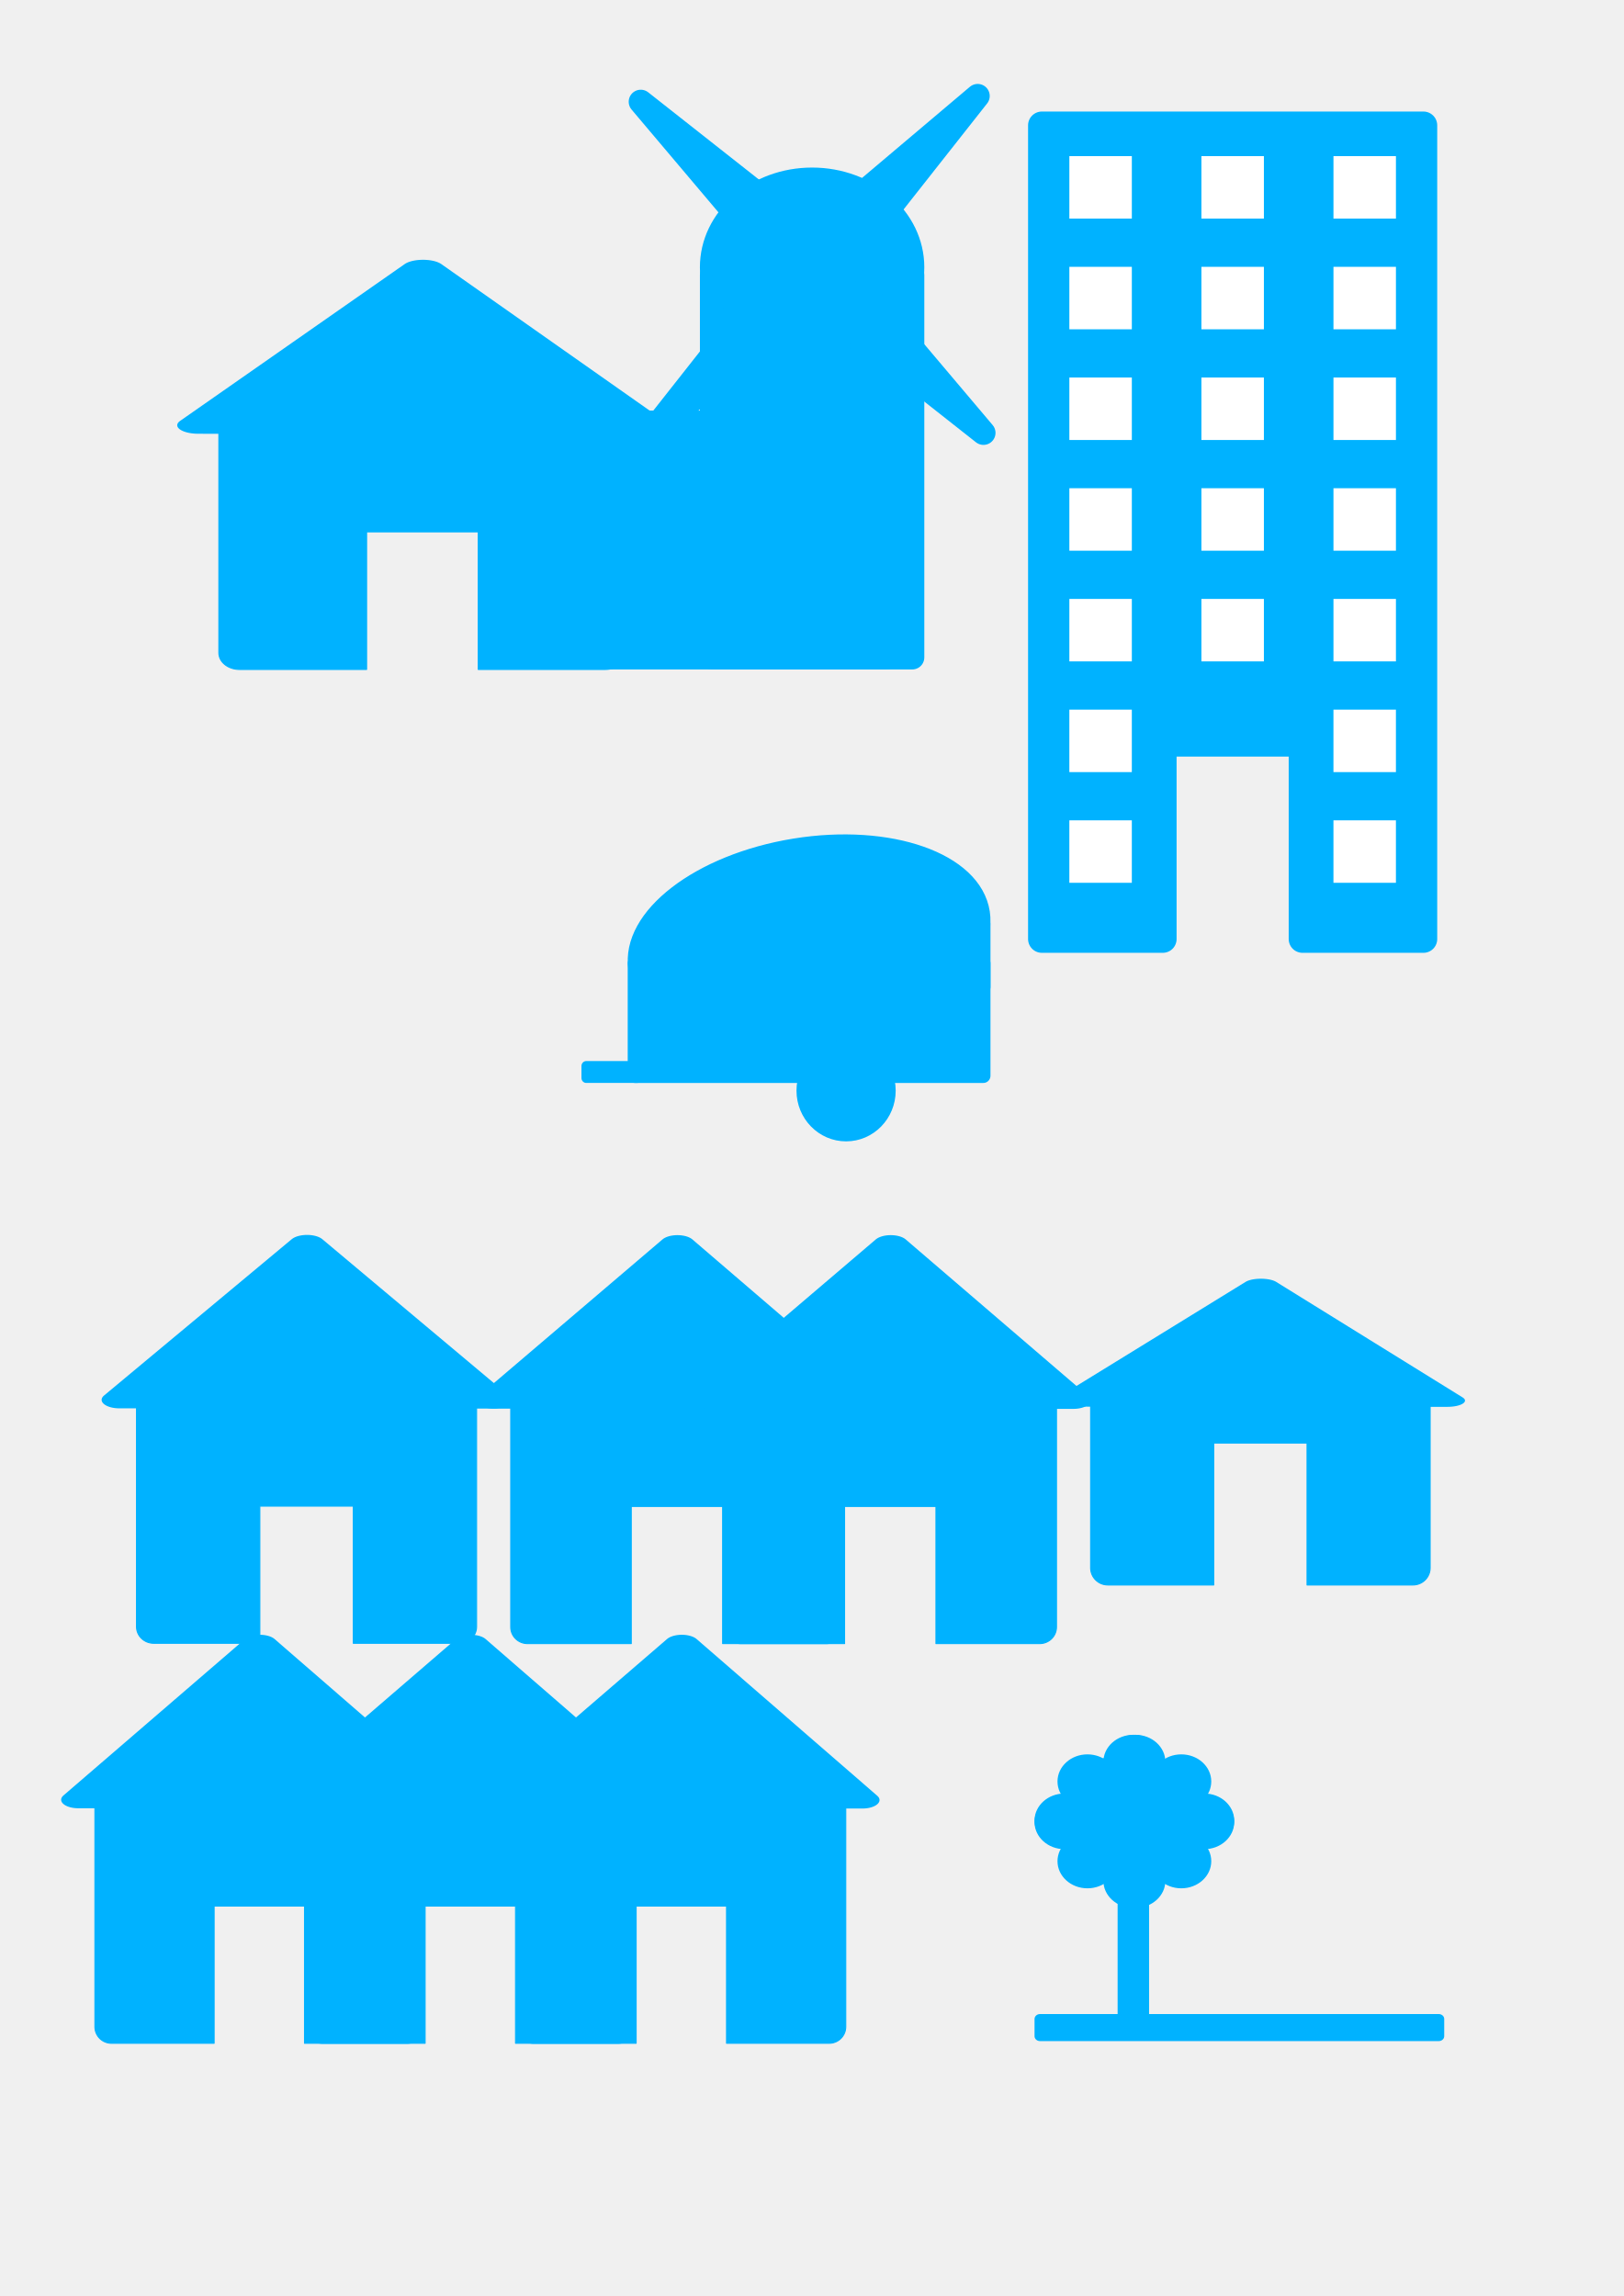
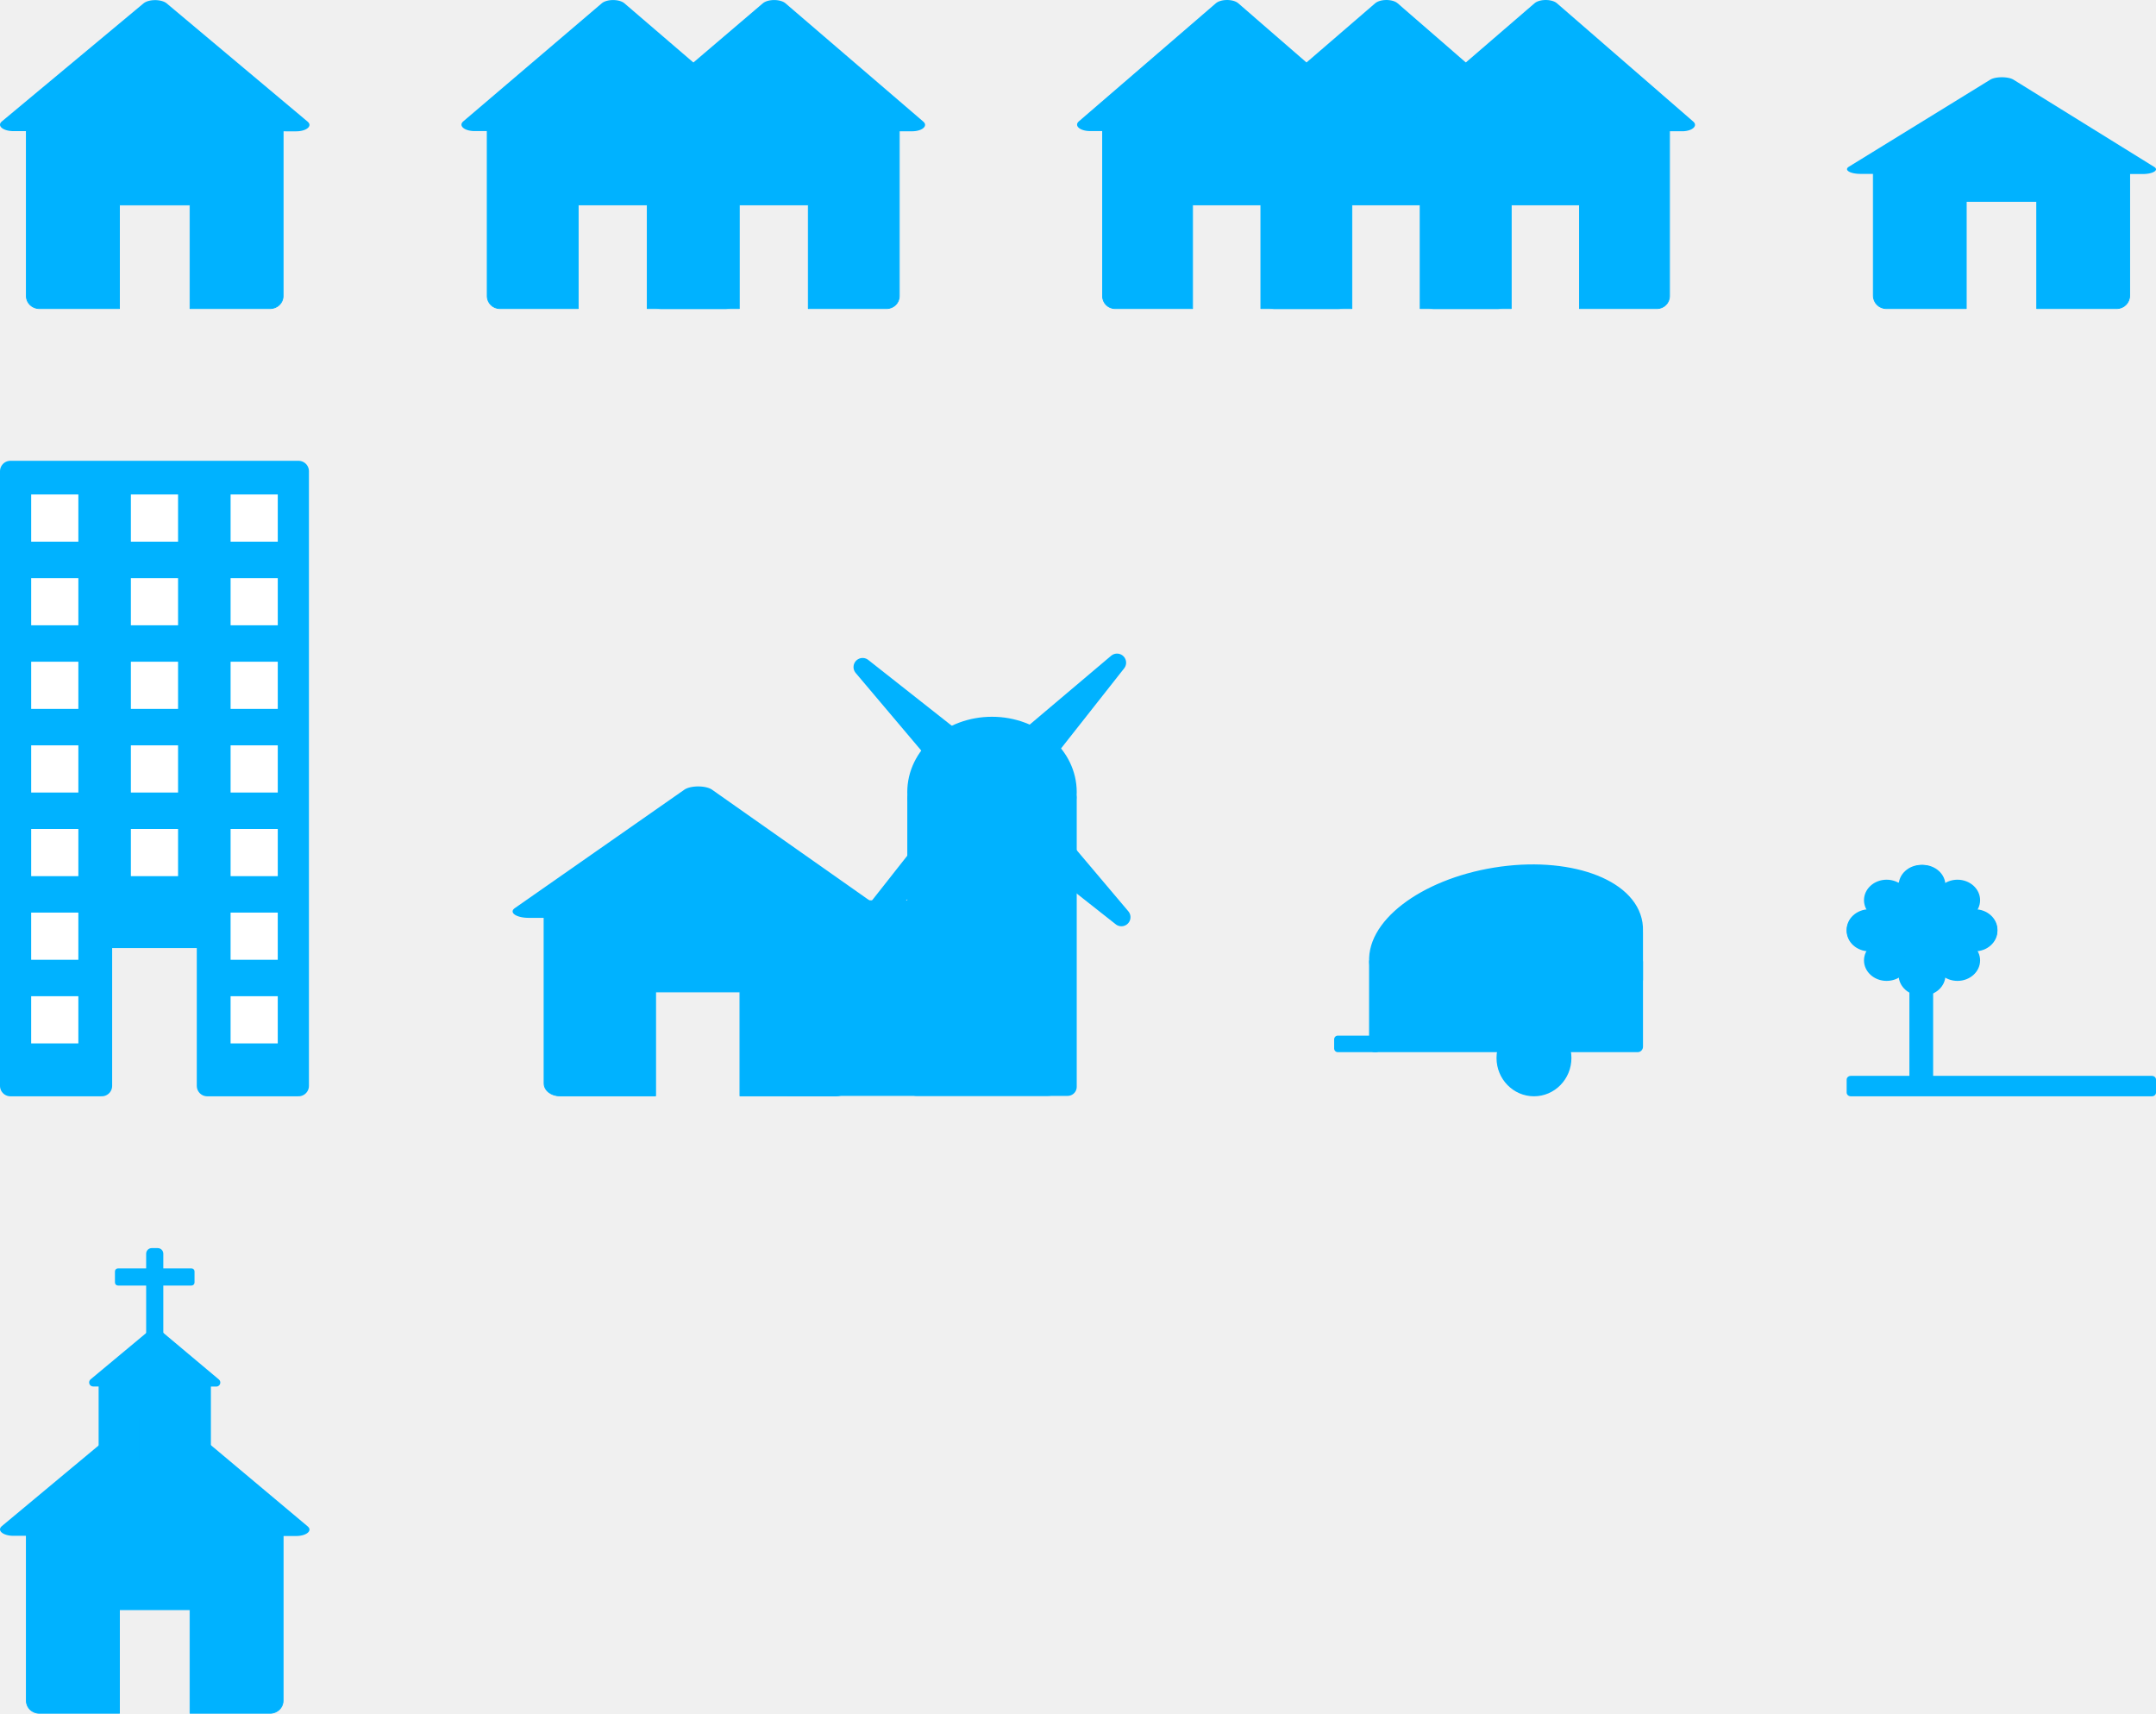
- <svg xmlns="http://www.w3.org/2000/svg" width="210mm" height="297mm" viewBox="0 0 210 297" version="1.1" id="svg8">
+ <svg xmlns="http://www.w3.org/2000/svg" width="369.288mm" height="293.456mm" viewBox="0 0 369.288 293.456" version="1.1" id="svg8">
  <defs id="defs2" />
-   <g id="layer1">
-     <g id="g4600" transform="matrix(1.6159,0,0,1.552712,-1.502198,151.0827)" style="fill:#00b2ff;fill-opacity:1;stroke:#00b2ff;stroke-opacity:1">
+   <g id="layer1" transform="translate(42.3367,-10.7607)">
+     <g id="g4600" transform="matrix(1.6159,0,0,1.552712,-56.98251,2.120738)" style="fill:#00b2ff;fill-opacity:1;stroke:#00b2ff;stroke-opacity:1">
      <path id="rect4485" d="m 13.236,17.153 c -0.764,0 -1.378,0.615 -1.378,1.378 v 19.689 c 0,0.764 0.615,1.378 1.378,1.378 H 21.724 V 28.172 h 7.483 v 11.426 h 8.487 c 0.764,0 1.378,-0.615 1.378,-1.378 v -19.689 c 0,-0.764 -0.615,-1.378 -1.378,-1.378 z" style="fill:#00b2ff;fill-opacity:1;stroke:#00b2ff;stroke-width:0.088;stroke-linecap:butt;stroke-linejoin:round;stroke-miterlimit:4;stroke-dasharray:none;stroke-opacity:1;paint-order:markers stroke fill" />
      <path transform="matrix(0.8809155,-0.2887016,0.5747742,0.4424725,-72.0451,13.93922)" d="M 84.791,52.716 83.99,67.005 72.116,59.232 60.142,51.393 72.811,44.997 85.586,38.546 Z" id="path4494" style="fill:#00b2ff;fill-opacity:1;stroke:#00b2ff;stroke-width:2.683;stroke-linecap:round;stroke-linejoin:round;stroke-miterlimit:4;stroke-dasharray:none;stroke-opacity:1;paint-order:markers stroke fill" />
    </g>
-     <g id="g4536" transform="matrix(1.579862,0,0,1.553109,-23.73859,149.936)" style="fill:#00b2ff;fill-opacity:1;stroke:#00b2ff;stroke-opacity:1">
+     <g id="g4536" transform="matrix(1.579862,0,0,1.553109,-48.67812,0.9309418)" style="fill:#00b2ff;fill-opacity:1;stroke:#00b2ff;stroke-opacity:1">
      <g id="g4510" transform="translate(-34.39583,-17.00893)" style="fill:#00b2ff;fill-opacity:1;stroke:#00b2ff;stroke-opacity:1">
        <path id="path4506" d="m 92.611,34.918 c -0.764,0 -1.378,0.615 -1.378,1.378 v 19.689 c 0,0.764 0.615,1.378 1.378,1.378 h 8.487 V 45.937 h 7.483 v 11.426 h 8.487 c 0.764,0 1.378,-0.615 1.378,-1.378 v -19.689 c 0,-0.764 -0.615,-1.378 -1.378,-1.378 z" style="fill:#00b2ff;fill-opacity:1;stroke:#00b2ff;stroke-width:0.088;stroke-linecap:butt;stroke-linejoin:round;stroke-miterlimit:4;stroke-dasharray:none;stroke-opacity:1;paint-order:markers stroke fill" />
        <path transform="matrix(0.8809155,-0.2887016,0.5747742,0.4424725,7.329899,31.7041)" d="M 84.791,52.716 83.99,67.005 72.116,59.232 60.142,51.393 72.811,44.997 85.586,38.546 Z" id="path4508" style="fill:#00b2ff;fill-opacity:1;stroke:#00b2ff;stroke-width:2.683;stroke-linecap:round;stroke-linejoin:round;stroke-miterlimit:4;stroke-dasharray:none;stroke-opacity:1;paint-order:markers stroke fill" />
      </g>
      <g transform="translate(-16.93332,-17.00893)" id="g4516" style="fill:#00b2ff;fill-opacity:1;stroke:#00b2ff;stroke-opacity:1">
        <path style="fill:#00b2ff;fill-opacity:1;stroke:#00b2ff;stroke-width:0.088;stroke-linecap:butt;stroke-linejoin:round;stroke-miterlimit:4;stroke-dasharray:none;stroke-opacity:1;paint-order:markers stroke fill" d="m 92.611,34.918 c -0.764,0 -1.378,0.615 -1.378,1.378 v 19.689 c 0,0.764 0.615,1.378 1.378,1.378 h 8.487 V 45.937 h 7.483 v 11.426 h 8.487 c 0.764,0 1.378,-0.615 1.378,-1.378 v -19.689 c 0,-0.764 -0.615,-1.378 -1.378,-1.378 z" id="path4512" />
        <path style="fill:#00b2ff;fill-opacity:1;stroke:#00b2ff;stroke-width:2.683;stroke-linecap:round;stroke-linejoin:round;stroke-miterlimit:4;stroke-dasharray:none;stroke-opacity:1;paint-order:markers stroke fill" id="path4514" d="M 84.791,52.716 83.99,67.005 72.116,59.232 60.142,51.393 72.811,44.997 85.586,38.546 Z" transform="matrix(0.8809155,-0.2887016,0.5747742,0.4424725,7.329899,31.7041)" />
      </g>
    </g>
-     <g id="g4553" transform="matrix(1.562816,0,0,1.553297,-172.8369,201.6289)" style="fill:#00b2ff;fill-opacity:1;stroke:#00b2ff;stroke-opacity:1">
+     <g id="g4553" transform="matrix(1.562816,0,0,1.553297,-38.59739,0.9233591)" style="fill:#00b2ff;fill-opacity:1;stroke:#00b2ff;stroke-opacity:1">
      <g transform="translate(27.21429,-17.00893)" id="g4522" style="fill:#00b2ff;fill-opacity:1;stroke:#00b2ff;stroke-opacity:1">
        <path style="fill:#00b2ff;fill-opacity:1;stroke:#00b2ff;stroke-width:0.088;stroke-linecap:butt;stroke-linejoin:round;stroke-miterlimit:4;stroke-dasharray:none;stroke-opacity:1;paint-order:markers stroke fill" d="m 92.611,34.918 c -0.764,0 -1.378,0.615 -1.378,1.378 v 19.689 c 0,0.764 0.615,1.378 1.378,1.378 h 8.487 V 45.937 h 7.483 v 11.426 h 8.487 c 0.764,0 1.378,-0.615 1.378,-1.378 v -19.689 c 0,-0.764 -0.615,-1.378 -1.378,-1.378 z" id="path4518" />
        <path style="fill:#00b2ff;fill-opacity:1;stroke:#00b2ff;stroke-width:2.683;stroke-linecap:round;stroke-linejoin:round;stroke-miterlimit:4;stroke-dasharray:none;stroke-opacity:1;paint-order:markers stroke fill" id="path4520" d="M 84.791,52.716 83.99,67.005 72.116,59.232 60.142,51.393 72.811,44.997 85.586,38.546 Z" transform="matrix(0.8809155,-0.2887016,0.5747742,0.4424725,7.329899,31.7041)" />
      </g>
      <g id="g4528" transform="translate(44.6768,-17.00893)" style="fill:#00b2ff;fill-opacity:1;stroke:#00b2ff;stroke-opacity:1">
        <path id="path4524" d="m 92.611,34.918 c -0.764,0 -1.378,0.615 -1.378,1.378 v 19.689 c 0,0.764 0.615,1.378 1.378,1.378 h 8.487 V 45.937 h 7.483 v 11.426 h 8.487 c 0.764,0 1.378,-0.615 1.378,-1.378 v -19.689 c 0,-0.764 -0.615,-1.378 -1.378,-1.378 z" style="fill:#00b2ff;fill-opacity:1;stroke:#00b2ff;stroke-width:0.088;stroke-linecap:butt;stroke-linejoin:round;stroke-miterlimit:4;stroke-dasharray:none;stroke-opacity:1;paint-order:markers stroke fill" />
        <path transform="matrix(0.8809155,-0.2887016,0.5747742,0.4424725,7.329899,31.7041)" d="M 84.791,52.716 83.99,67.005 72.116,59.232 60.142,51.393 72.811,44.997 85.586,38.546 Z" id="path4526" style="fill:#00b2ff;fill-opacity:1;stroke:#00b2ff;stroke-width:2.683;stroke-linecap:round;stroke-linejoin:round;stroke-miterlimit:4;stroke-dasharray:none;stroke-opacity:1;paint-order:markers stroke fill" />
      </g>
      <g transform="translate(62.13931,-17.00893)" id="g4542" style="fill:#00b2ff;fill-opacity:1;stroke:#00b2ff;stroke-opacity:1">
        <path style="fill:#00b2ff;fill-opacity:1;stroke:#00b2ff;stroke-width:0.088;stroke-linecap:butt;stroke-linejoin:round;stroke-miterlimit:4;stroke-dasharray:none;stroke-opacity:1;paint-order:markers stroke fill" d="m 92.611,34.918 c -0.764,0 -1.378,0.615 -1.378,1.378 v 19.689 c 0,0.764 0.615,1.378 1.378,1.378 h 8.487 V 45.937 h 7.483 v 11.426 h 8.487 c 0.764,0 1.378,-0.615 1.378,-1.378 v -19.689 c 0,-0.764 -0.615,-1.378 -1.378,-1.378 z" id="path4538" />
        <path style="fill:#00b2ff;fill-opacity:1;stroke:#00b2ff;stroke-width:2.683;stroke-linecap:round;stroke-linejoin:round;stroke-miterlimit:4;stroke-dasharray:none;stroke-opacity:1;paint-order:markers stroke fill" id="path4540" d="M 84.791,52.716 83.99,67.005 72.116,59.232 60.142,51.393 72.811,44.997 85.586,38.546 Z" transform="matrix(0.8809155,-0.2887016,0.5747742,0.4424725,7.329899,31.7041)" />
      </g>
    </g>
-     <g id="g4604" transform="matrix(1.613438,0,0,1.60697,124.1574,76.76349)" style="fill:#00b2ff;fill-opacity:1;stroke:#00b2ff;stroke-opacity:1">
+     <g id="g4604" transform="matrix(1.613438,0,0,1.60697,261.6339,-64.65725)" style="fill:#00b2ff;fill-opacity:1;stroke:#00b2ff;stroke-opacity:1">
      <path id="path4590" d="m 10.475,63.219 v 15.217 c 0,0.764 0.615,1.378 1.378,1.378 h 8.487 V 68.389 h 7.483 v 11.426 h 8.487 c 0.764,0 1.378,-0.615 1.378,-1.378 V 63.24 L 24.145,63.23 Z" style="fill:#00b2ff;fill-opacity:1;stroke:#00b2ff;stroke-width:0.088;stroke-linecap:butt;stroke-linejoin:round;stroke-miterlimit:4;stroke-dasharray:none;stroke-opacity:1;paint-order:markers stroke fill" />
      <path style="fill:#00b2ff;fill-opacity:1;stroke:#00b2ff;stroke-width:2.683;stroke-linecap:round;stroke-linejoin:round;stroke-miterlimit:4;stroke-dasharray:none;stroke-opacity:1;paint-order:markers stroke fill" id="path4596" d="M 84.791,52.716 83.99,67.005 72.116,59.232 60.142,51.393 72.811,44.997 85.586,38.546 Z" transform="matrix(0.8809155,-0.2057791,0.5747742,0.315383,-73.42843,61.12317)" />
    </g>
-     <g id="g4647" transform="matrix(2.313215,0,0,2.313215,-103.0539,-101.4556)" style="fill:#00b2ff;fill-opacity:1;stroke:#00b2ff;stroke-opacity:1">
+     <g id="g4647" transform="matrix(2.313215,0,0,2.313215,-80.50904,10.3711)" style="fill:#00b2ff;fill-opacity:1;stroke:#00b2ff;stroke-opacity:1">
      <g transform="matrix(0.8358678,0,0,0.6733835,46.8823,54.63049)" id="g4610" style="fill:#00b2ff;fill-opacity:1;stroke:#00b2ff;stroke-opacity:1">
        <path id="path4606" d="m 13.236,17.153 c -0.764,0 -1.378,0.615 -1.378,1.378 v 19.689 c 0,0.764 0.615,1.378 1.378,1.378 H 21.724 V 28.172 h 7.483 v 11.426 h 8.487 c 0.764,0 1.378,-0.615 1.378,-1.378 v -19.689 c 0,-0.764 -0.615,-1.378 -1.378,-1.378 z" style="fill:#00b2ff;fill-opacity:1;stroke:#00b2ff;stroke-width:0.088;stroke-linecap:butt;stroke-linejoin:round;stroke-miterlimit:4;stroke-dasharray:none;stroke-opacity:1;paint-order:markers stroke fill" />
        <path transform="matrix(0.8809155,-0.2887016,0.5747742,0.4424725,-72.0451,13.93922)" d="M 84.791,52.716 83.99,67.005 72.116,59.232 60.142,51.393 72.811,44.997 85.586,38.546 Z" id="path4608" style="fill:#00b2ff;fill-opacity:1;stroke:#00b2ff;stroke-width:2.683;stroke-linecap:round;stroke-linejoin:round;stroke-miterlimit:4;stroke-dasharray:none;stroke-opacity:1;paint-order:markers stroke fill" />
      </g>
      <g transform="translate(5.229495,0.6377387)" id="g4635" style="fill:#00b2ff;fill-opacity:1;stroke:#00b2ff;stroke-opacity:1">
        <rect style="fill:#00b2ff;fill-opacity:1;stroke:#00b2ff;stroke-width:1.347;stroke-linecap:round;stroke-linejoin:round;stroke-miterlimit:4;stroke-dasharray:none;stroke-opacity:1;paint-order:markers stroke fill" id="rect4612" width="11.199" height="21.38" x="79.127" y="58.604" />
        <ellipse style="fill:#00b2ff;fill-opacity:1;stroke:#00b2ff;stroke-width:1.347;stroke-linecap:round;stroke-linejoin:round;stroke-miterlimit:4;stroke-dasharray:none;stroke-opacity:1;paint-order:markers stroke fill" id="path4614" cx="84.726" cy="58.169" rx="5.6" ry="4.904" />
        <path style="fill:#00b2ff;fill-opacity:1;stroke:#00b2ff;stroke-width:2;stroke-linecap:round;stroke-linejoin:round;stroke-miterlimit:4;stroke-dasharray:none;stroke-opacity:1;paint-order:markers stroke fill" id="path4616" d="m 118.395,54.731 -3.866,17.64 0.253,-18.056 -17.64,-3.866 18.056,0.253 3.866,-17.64 -0.253,18.056 17.64,3.866 z" transform="matrix(0.5346896,0.4093316,-0.4093316,0.5346896,43.85465,-17.82621)" />
      </g>
      <rect y="67.987" x="74.94" height="12.14" width="19.139" id="rect4637" style="fill:#00b2ff;fill-opacity:1;stroke:#00b2ff;stroke-width:2.336;stroke-linecap:round;stroke-linejoin:round;stroke-miterlimit:4;stroke-dasharray:none;stroke-opacity:1;paint-order:markers stroke fill" />
    </g>
-     <g id="g4803" transform="matrix(1.417662,0,0,1.450011,56.57201,-28.56213)" style="fill:#00b2ff;fill-opacity:1;stroke:#00b2ff;stroke-opacity:1">
+     <g id="g4803" transform="matrix(1.417662,0,0,1.450011,167.5522,22.28859)" style="fill:#00b2ff;fill-opacity:1;stroke:#00b2ff;stroke-opacity:1">
      <ellipse transform="rotate(-8.988662)" ry="8.48" rx="15.963" cy="107.625" cx="17.307" id="path4784" style="fill:#00b2ff;fill-opacity:1;stroke:#00b2ff;stroke-width:1.446;stroke-linecap:square;stroke-linejoin:miter;stroke-miterlimit:4;stroke-dasharray:none;stroke-opacity:1;paint-order:markers stroke fill" />
      <rect y="105.632" x="18.009" height="10.028" width="31.8" id="rect4786" style="fill:#00b2ff;fill-opacity:1;stroke:#00b2ff;stroke-width:1.295;stroke-linecap:square;stroke-linejoin:round;stroke-miterlimit:4;stroke-dasharray:none;stroke-opacity:1;paint-order:markers stroke fill" />
      <rect y="102.177" x="48.507" height="5.575" width="1.299" id="rect4788" style="fill:#00b2ff;fill-opacity:1;stroke:#00b2ff;stroke-width:1.3;stroke-linecap:square;stroke-linejoin:round;stroke-miterlimit:4;stroke-dasharray:none;stroke-opacity:1;paint-order:markers stroke fill" />
      <circle r="3.875" cy="116.994" cx="37.284" id="path4794" style="fill:#00b2ff;fill-opacity:1;stroke:#00b2ff;stroke-width:1.3;stroke-linecap:square;stroke-linejoin:round;stroke-miterlimit:4;stroke-dasharray:none;stroke-opacity:1;paint-order:markers stroke fill" />
      <rect y="114.794" x="13.581" height="1.073" width="4.637" id="rect4796" style="fill:#00b2ff;fill-opacity:1;stroke:#00b2ff;stroke-width:0.88;stroke-linecap:square;stroke-linejoin:round;stroke-miterlimit:4;stroke-dasharray:none;stroke-opacity:1;paint-order:markers stroke fill" />
    </g>
-     <g id="g4892" transform="matrix(1.082988,0,0,0.9802539,45.26792,126.3866)" style="fill:#00b2ff;fill-opacity:1;stroke:#00b2ff;stroke-opacity:1">
+     <g id="g4892" transform="matrix(1.082988,0,0,0.9802539,185.4332,60.85375)" style="fill:#00b2ff;fill-opacity:1;stroke:#00b2ff;stroke-opacity:1">
      <rect y="137.494" x="82.399" height="2.268" width="47.625" id="rect4805" style="fill:#00b2ff;fill-opacity:1;stroke:#00b2ff;stroke-width:1.3;stroke-linecap:square;stroke-linejoin:round;stroke-miterlimit:4;stroke-dasharray:none;stroke-opacity:1;paint-order:markers stroke fill" />
      <g transform="translate(4.346719)" id="g4871" style="fill:#00b2ff;fill-opacity:1;stroke:#00b2ff;stroke-opacity:1">
        <rect style="fill:#00b2ff;fill-opacity:1;stroke:#00b2ff;stroke-width:1.3;stroke-linecap:square;stroke-linejoin:round;stroke-miterlimit:4;stroke-dasharray:none;stroke-opacity:1;paint-order:markers stroke fill" id="rect4807" width="2.457" height="20.978" x="87.974" y="118.406" />
        <circle style="fill:#00b2ff;fill-opacity:1;stroke:#00b2ff;stroke-width:1.3;stroke-linecap:square;stroke-linejoin:round;stroke-miterlimit:4;stroke-dasharray:none;stroke-opacity:1;paint-order:markers stroke fill" id="path4809" cx="89.202" cy="111.319" r="8.315" />
        <circle style="fill:#00b2ff;fill-opacity:1;stroke:#00b2ff;stroke-width:1.3;stroke-linecap:square;stroke-linejoin:round;stroke-miterlimit:4;stroke-dasharray:none;stroke-opacity:1;paint-order:markers stroke fill" id="path4813" cx="80.981" cy="111.319" r="2.929" />
        <circle r="2.929" cy="106.154" cx="83.722" id="circle4817" style="fill:#00b2ff;fill-opacity:1;stroke:#00b2ff;stroke-width:1.3;stroke-linecap:square;stroke-linejoin:round;stroke-miterlimit:4;stroke-dasharray:none;stroke-opacity:1;paint-order:markers stroke fill" />
        <circle style="fill:#00b2ff;fill-opacity:1;stroke:#00b2ff;stroke-width:1.3;stroke-linecap:square;stroke-linejoin:round;stroke-miterlimit:4;stroke-dasharray:none;stroke-opacity:1;paint-order:markers stroke fill" id="circle4819" cx="89.202" cy="103.571" r="2.929" />
        <g id="g4836" transform="matrix(1,0,0,-1,0,222.8274)" style="fill:#00b2ff;fill-opacity:1;stroke:#00b2ff;stroke-opacity:1">
          <circle transform="rotate(90)" style="fill:#00b2ff;fill-opacity:1;stroke:#00b2ff;stroke-width:1.3;stroke-linecap:square;stroke-linejoin:round;stroke-miterlimit:4;stroke-dasharray:none;stroke-opacity:1;paint-order:markers stroke fill" id="circle4827" cx="111.319" cy="-80.981" r="2.929" />
          <circle transform="rotate(90)" r="2.929" cy="-83.722" cx="106.154" id="circle4829" style="fill:#00b2ff;fill-opacity:1;stroke:#00b2ff;stroke-width:1.3;stroke-linecap:square;stroke-linejoin:round;stroke-miterlimit:4;stroke-dasharray:none;stroke-opacity:1;paint-order:markers stroke fill" />
          <circle transform="rotate(90)" style="fill:#00b2ff;fill-opacity:1;stroke:#00b2ff;stroke-width:1.3;stroke-linecap:square;stroke-linejoin:round;stroke-miterlimit:4;stroke-dasharray:none;stroke-opacity:1;paint-order:markers stroke fill" id="circle4831" cx="103.571" cy="-89.202" r="2.929" />
        </g>
        <g transform="rotate(-180,89.32522,111.4137)" id="g4844" style="fill:#00b2ff;fill-opacity:1;stroke:#00b2ff;stroke-opacity:1">
          <circle r="2.929" cy="-80.981" cx="111.319" id="circle4838" style="fill:#00b2ff;fill-opacity:1;stroke:#00b2ff;stroke-width:1.3;stroke-linecap:square;stroke-linejoin:round;stroke-miterlimit:4;stroke-dasharray:none;stroke-opacity:1;paint-order:markers stroke fill" transform="rotate(90)" />
          <circle style="fill:#00b2ff;fill-opacity:1;stroke:#00b2ff;stroke-width:1.3;stroke-linecap:square;stroke-linejoin:round;stroke-miterlimit:4;stroke-dasharray:none;stroke-opacity:1;paint-order:markers stroke fill" id="circle4840" cx="106.154" cy="-83.722" r="2.929" transform="rotate(90)" />
          <circle r="2.929" cy="-89.202" cx="103.571" id="circle4842" style="fill:#00b2ff;fill-opacity:1;stroke:#00b2ff;stroke-width:1.3;stroke-linecap:square;stroke-linejoin:round;stroke-miterlimit:4;stroke-dasharray:none;stroke-opacity:1;paint-order:markers stroke fill" transform="rotate(90)" />
        </g>
        <g id="g4852" transform="matrix(-1,0,0,1,178.6504,5.4663333e-5)" style="fill:#00b2ff;fill-opacity:1;stroke:#00b2ff;stroke-opacity:1">
          <circle transform="rotate(90)" style="fill:#00b2ff;fill-opacity:1;stroke:#00b2ff;stroke-width:1.3;stroke-linecap:square;stroke-linejoin:round;stroke-miterlimit:4;stroke-dasharray:none;stroke-opacity:1;paint-order:markers stroke fill" id="circle4846" cx="111.319" cy="-80.981" r="2.929" />
          <circle transform="rotate(90)" r="2.929" cy="-83.722" cx="106.154" id="circle4848" style="fill:#00b2ff;fill-opacity:1;stroke:#00b2ff;stroke-width:1.3;stroke-linecap:square;stroke-linejoin:round;stroke-miterlimit:4;stroke-dasharray:none;stroke-opacity:1;paint-order:markers stroke fill" />
          <circle transform="rotate(90)" style="fill:#00b2ff;fill-opacity:1;stroke:#00b2ff;stroke-width:1.3;stroke-linecap:square;stroke-linejoin:round;stroke-miterlimit:4;stroke-dasharray:none;stroke-opacity:1;paint-order:markers stroke fill" id="circle4850" cx="103.571" cy="-89.202" r="2.929" />
        </g>
      </g>
    </g>
-     <g id="g5378" transform="matrix(2.748358,0,0,2.748358,-278.7276,-120.3564)">
+     <g id="g5378" transform="matrix(2.748358,0,0,2.748358,-454.0286,-45.1156)">
      <path transform="scale(0.2645833)" id="rect4649" d="m 568.613,187.811 v 12.6 119.543 12.6 h 21.504 v -12.6 -22.305 h 24.85 v 22.305 12.6 h 21.504 V 319.953 200.41 187.811 Z" style="fill:#00b2ff;fill-opacity:1;stroke:#00b2ff;stroke-width:4.913;stroke-linecap:round;stroke-linejoin:round;stroke-miterlimit:4;stroke-dasharray:none;stroke-opacity:1;paint-order:markers stroke fill" />
      <g style="fill:#ffffff;fill-opacity:1;stroke:#00b2ff;stroke-opacity:1" transform="translate(22.64726,5.632185)" id="g4710">
        <rect style="fill:#ffffff;fill-opacity:1;stroke:#00b2ff;stroke-width:1.3;stroke-linecap:square;stroke-linejoin:miter;stroke-miterlimit:4;stroke-dasharray:none;stroke-opacity:1;paint-order:markers stroke fill" id="rect4659" width="2.94" height="2.94" x="129.091" y="76.77" />
        <rect style="fill:#ffffff;fill-opacity:1;stroke:#00b2ff;stroke-width:1.3;stroke-linecap:square;stroke-linejoin:miter;stroke-miterlimit:4;stroke-dasharray:none;stroke-opacity:1;paint-order:markers stroke fill" id="rect4663" width="2.94" height="2.94" x="141.519" y="76.77" />
      </g>
      <g style="fill:#ffffff;fill-opacity:1;stroke:#00b2ff;stroke-opacity:1" id="g4690" transform="translate(22.7809,-6.388963)">
        <rect y="67.95" x="128.958" height="2.94" width="2.94" id="rect4684" style="fill:#ffffff;fill-opacity:1;stroke:#00b2ff;stroke-width:1.3;stroke-linecap:square;stroke-linejoin:miter;stroke-miterlimit:4;stroke-dasharray:none;stroke-opacity:1;paint-order:markers stroke fill" />
        <rect y="67.95" x="141.386" height="2.94" width="2.94" id="rect4686" style="fill:#ffffff;fill-opacity:1;stroke:#00b2ff;stroke-width:1.3;stroke-linecap:square;stroke-linejoin:miter;stroke-miterlimit:4;stroke-dasharray:none;stroke-opacity:1;paint-order:markers stroke fill" />
        <rect y="67.95" x="135.172" height="2.94" width="2.94" id="rect4688" style="fill:#ffffff;fill-opacity:1;stroke:#00b2ff;stroke-width:1.3;stroke-linecap:square;stroke-linejoin:miter;stroke-miterlimit:4;stroke-dasharray:none;stroke-opacity:1;paint-order:markers stroke fill" />
      </g>
      <g style="fill:#ffffff;fill-opacity:1;stroke:#00b2ff;stroke-opacity:1" id="g4925" transform="translate(22.64726,0.4219249)">
        <rect y="76.77" x="129.091" height="2.94" width="2.94" id="rect4921" style="fill:#ffffff;fill-opacity:1;stroke:#00b2ff;stroke-width:1.3;stroke-linecap:square;stroke-linejoin:miter;stroke-miterlimit:4;stroke-dasharray:none;stroke-opacity:1;paint-order:markers stroke fill" />
        <rect y="76.77" x="141.519" height="2.94" width="2.94" id="rect4923" style="fill:#ffffff;fill-opacity:1;stroke:#00b2ff;stroke-width:1.3;stroke-linecap:square;stroke-linejoin:miter;stroke-miterlimit:4;stroke-dasharray:none;stroke-opacity:1;paint-order:markers stroke fill" />
      </g>
      <g style="fill:#ffffff;fill-opacity:1;stroke:#00b2ff;stroke-opacity:1" id="g4933" transform="translate(22.7809,4.031558)">
        <rect style="fill:#ffffff;fill-opacity:1;stroke:#00b2ff;stroke-width:1.3;stroke-linecap:square;stroke-linejoin:miter;stroke-miterlimit:4;stroke-dasharray:none;stroke-opacity:1;paint-order:markers stroke fill" id="rect4927" width="2.94" height="2.94" x="128.958" y="67.95" />
        <rect style="fill:#ffffff;fill-opacity:1;stroke:#00b2ff;stroke-width:1.3;stroke-linecap:square;stroke-linejoin:miter;stroke-miterlimit:4;stroke-dasharray:none;stroke-opacity:1;paint-order:markers stroke fill" id="rect4929" width="2.94" height="2.94" x="141.386" y="67.95" />
        <rect style="fill:#ffffff;fill-opacity:1;stroke:#00b2ff;stroke-width:1.3;stroke-linecap:square;stroke-linejoin:miter;stroke-miterlimit:4;stroke-dasharray:none;stroke-opacity:1;paint-order:markers stroke fill" id="rect4931" width="2.94" height="2.94" x="135.172" y="67.95" />
      </g>
      <g style="fill:#ffffff;fill-opacity:1;stroke:#00b2ff;stroke-opacity:1" id="g4941" transform="translate(22.7809,-1.178702)">
        <rect y="67.95" x="128.958" height="2.94" width="2.94" id="rect4935" style="fill:#ffffff;fill-opacity:1;stroke:#00b2ff;stroke-width:1.3;stroke-linecap:square;stroke-linejoin:miter;stroke-miterlimit:4;stroke-dasharray:none;stroke-opacity:1;paint-order:markers stroke fill" />
        <rect y="67.95" x="141.386" height="2.94" width="2.94" id="rect4937" style="fill:#ffffff;fill-opacity:1;stroke:#00b2ff;stroke-width:1.3;stroke-linecap:square;stroke-linejoin:miter;stroke-miterlimit:4;stroke-dasharray:none;stroke-opacity:1;paint-order:markers stroke fill" />
        <rect y="67.95" x="135.172" height="2.94" width="2.94" id="rect4939" style="fill:#ffffff;fill-opacity:1;stroke:#00b2ff;stroke-width:1.3;stroke-linecap:square;stroke-linejoin:miter;stroke-miterlimit:4;stroke-dasharray:none;stroke-opacity:1;paint-order:markers stroke fill" />
      </g>
      <g style="fill:#ffffff;fill-opacity:1;stroke:#00b2ff;stroke-opacity:1" transform="translate(22.7809,-11.59922)" id="g4949">
        <rect style="fill:#ffffff;fill-opacity:1;stroke:#00b2ff;stroke-width:1.3;stroke-linecap:square;stroke-linejoin:miter;stroke-miterlimit:4;stroke-dasharray:none;stroke-opacity:1;paint-order:markers stroke fill" id="rect4943" width="2.94" height="2.94" x="128.958" y="67.95" />
        <rect style="fill:#ffffff;fill-opacity:1;stroke:#00b2ff;stroke-width:1.3;stroke-linecap:square;stroke-linejoin:miter;stroke-miterlimit:4;stroke-dasharray:none;stroke-opacity:1;paint-order:markers stroke fill" id="rect4945" width="2.94" height="2.94" x="141.386" y="67.95" />
        <rect style="fill:#ffffff;fill-opacity:1;stroke:#00b2ff;stroke-width:1.3;stroke-linecap:square;stroke-linejoin:miter;stroke-miterlimit:4;stroke-dasharray:none;stroke-opacity:1;paint-order:markers stroke fill" id="rect4947" width="2.94" height="2.94" x="135.172" y="67.95" />
      </g>
      <g style="fill:#ffffff;fill-opacity:1;stroke:#00b2ff;stroke-opacity:1" id="g4957" transform="translate(22.7809,-16.80948)">
        <rect y="67.95" x="128.958" height="2.94" width="2.94" id="rect4951" style="fill:#ffffff;fill-opacity:1;stroke:#00b2ff;stroke-width:1.3;stroke-linecap:square;stroke-linejoin:miter;stroke-miterlimit:4;stroke-dasharray:none;stroke-opacity:1;paint-order:markers stroke fill" />
        <rect y="67.95" x="141.386" height="2.94" width="2.94" id="rect4953" style="fill:#ffffff;fill-opacity:1;stroke:#00b2ff;stroke-width:1.3;stroke-linecap:square;stroke-linejoin:miter;stroke-miterlimit:4;stroke-dasharray:none;stroke-opacity:1;paint-order:markers stroke fill" />
        <rect y="67.95" x="135.172" height="2.94" width="2.94" id="rect4955" style="fill:#ffffff;fill-opacity:1;stroke:#00b2ff;stroke-width:1.3;stroke-linecap:square;stroke-linejoin:miter;stroke-miterlimit:4;stroke-dasharray:none;stroke-opacity:1;paint-order:markers stroke fill" />
      </g>
    </g>
+     <g id="church" transform="translate(-8.092025,1.3545081e-6)">
+       <g id="g4572" transform="matrix(1.6159,0,0,1.552712,-48.89048,242.6633)" style="fill:#00b2ff;fill-opacity:1;stroke:#00b2ff;stroke-opacity:1">
+         <path id="path4568" d="m 13.236,17.153 c -0.764,0 -1.378,0.615 -1.378,1.378 v 19.689 c 0,0.764 0.615,1.378 1.378,1.378 H 21.724 V 28.172 h 7.483 v 11.426 h 8.487 c 0.764,0 1.378,-0.615 1.378,-1.378 v -19.689 c 0,-0.764 -0.615,-1.378 -1.378,-1.378 z" style="fill:#00b2ff;fill-opacity:1;stroke:#00b2ff;stroke-width:0.088;stroke-linecap:butt;stroke-linejoin:round;stroke-miterlimit:4;stroke-dasharray:none;stroke-opacity:1;paint-order:markers stroke fill" />
+         <path id="path4570" d="M 84.791,52.716 83.99,67.005 72.116,59.232 60.142,51.393 72.811,44.997 85.586,38.546 Z" style="fill:#00b2ff;fill-opacity:1;stroke:#00b2ff;stroke-width:2.683;stroke-linecap:round;stroke-linejoin:round;stroke-miterlimit:4;stroke-dasharray:none;stroke-opacity:1;paint-order:markers stroke fill" transform="matrix(0.8809155,-0.2887016,0.5747742,0.4424725,-72.0451,13.93922)" />
+       </g>
+       <g id="g4605">
+         <path id="rect4576" style="fill:#00b2ff;fill-opacity:1;stroke:none;stroke-width:0.042;stroke-linecap:butt;stroke-linejoin:round;stroke-miterlimit:4;stroke-dasharray:none;stroke-opacity:1;paint-order:markers stroke fill" d="m -8.248,224.487 c -0.534,0 -0.963,0.43 -0.963,0.963 v 2.511 h -4.828 c -0.286,0 -0.517,0.231 -0.517,0.517 v 1.906 c 0,0.286 0.231,0.517 0.517,0.517 h 4.828 v 18.013 c 0,0.534 0.43,0.963 0.963,0.963 h 1.014 c 0.534,0 0.963,-0.43 0.963,-0.963 v -18.013 h 4.829 c 0.286,0 0.517,-0.231 0.517,-0.517 v -1.906 c 0,-0.286 -0.23,-0.517 -0.517,-0.517 h -4.829 v -2.511 c 0,-0.534 -0.429,-0.963 -0.963,-0.963 z" />
+       </g>
+       <g id="g4601">
+         <path style="fill:#00b2ff;fill-opacity:1;stroke:#00b2ff;stroke-width:0.061;stroke-linecap:butt;stroke-linejoin:round;stroke-miterlimit:4;stroke-dasharray:none;stroke-opacity:1;paint-order:markers stroke fill" d="m -16.343,246.034 c -0.537,0 -0.969,0.415 -0.969,0.931 v 13.307 c 0,0.516 0.432,0.931 0.969,0.931 h 5.97 v -7.722 h 5.263 v 7.722 h 5.97 c 0.537,0 0.969,-0.415 0.969,-0.931 v -13.307 c 0,-0.516 -0.432,-0.931 -0.969,-0.931 z" id="path4583" />
+         <path id="path4585" d="m -2.478,243.082 5.28,4.429 -10.5,-0.008 -10.588,-0.008 5.264,-4.385 5.308,-4.422 z" style="fill:#00b2ff;fill-opacity:1;stroke:#00b2ff;stroke-width:1.379;stroke-linecap:round;stroke-linejoin:round;stroke-miterlimit:4;stroke-dasharray:none;stroke-opacity:1;paint-order:markers stroke fill" />
+       </g>
+     </g>
  </g>
</svg>
